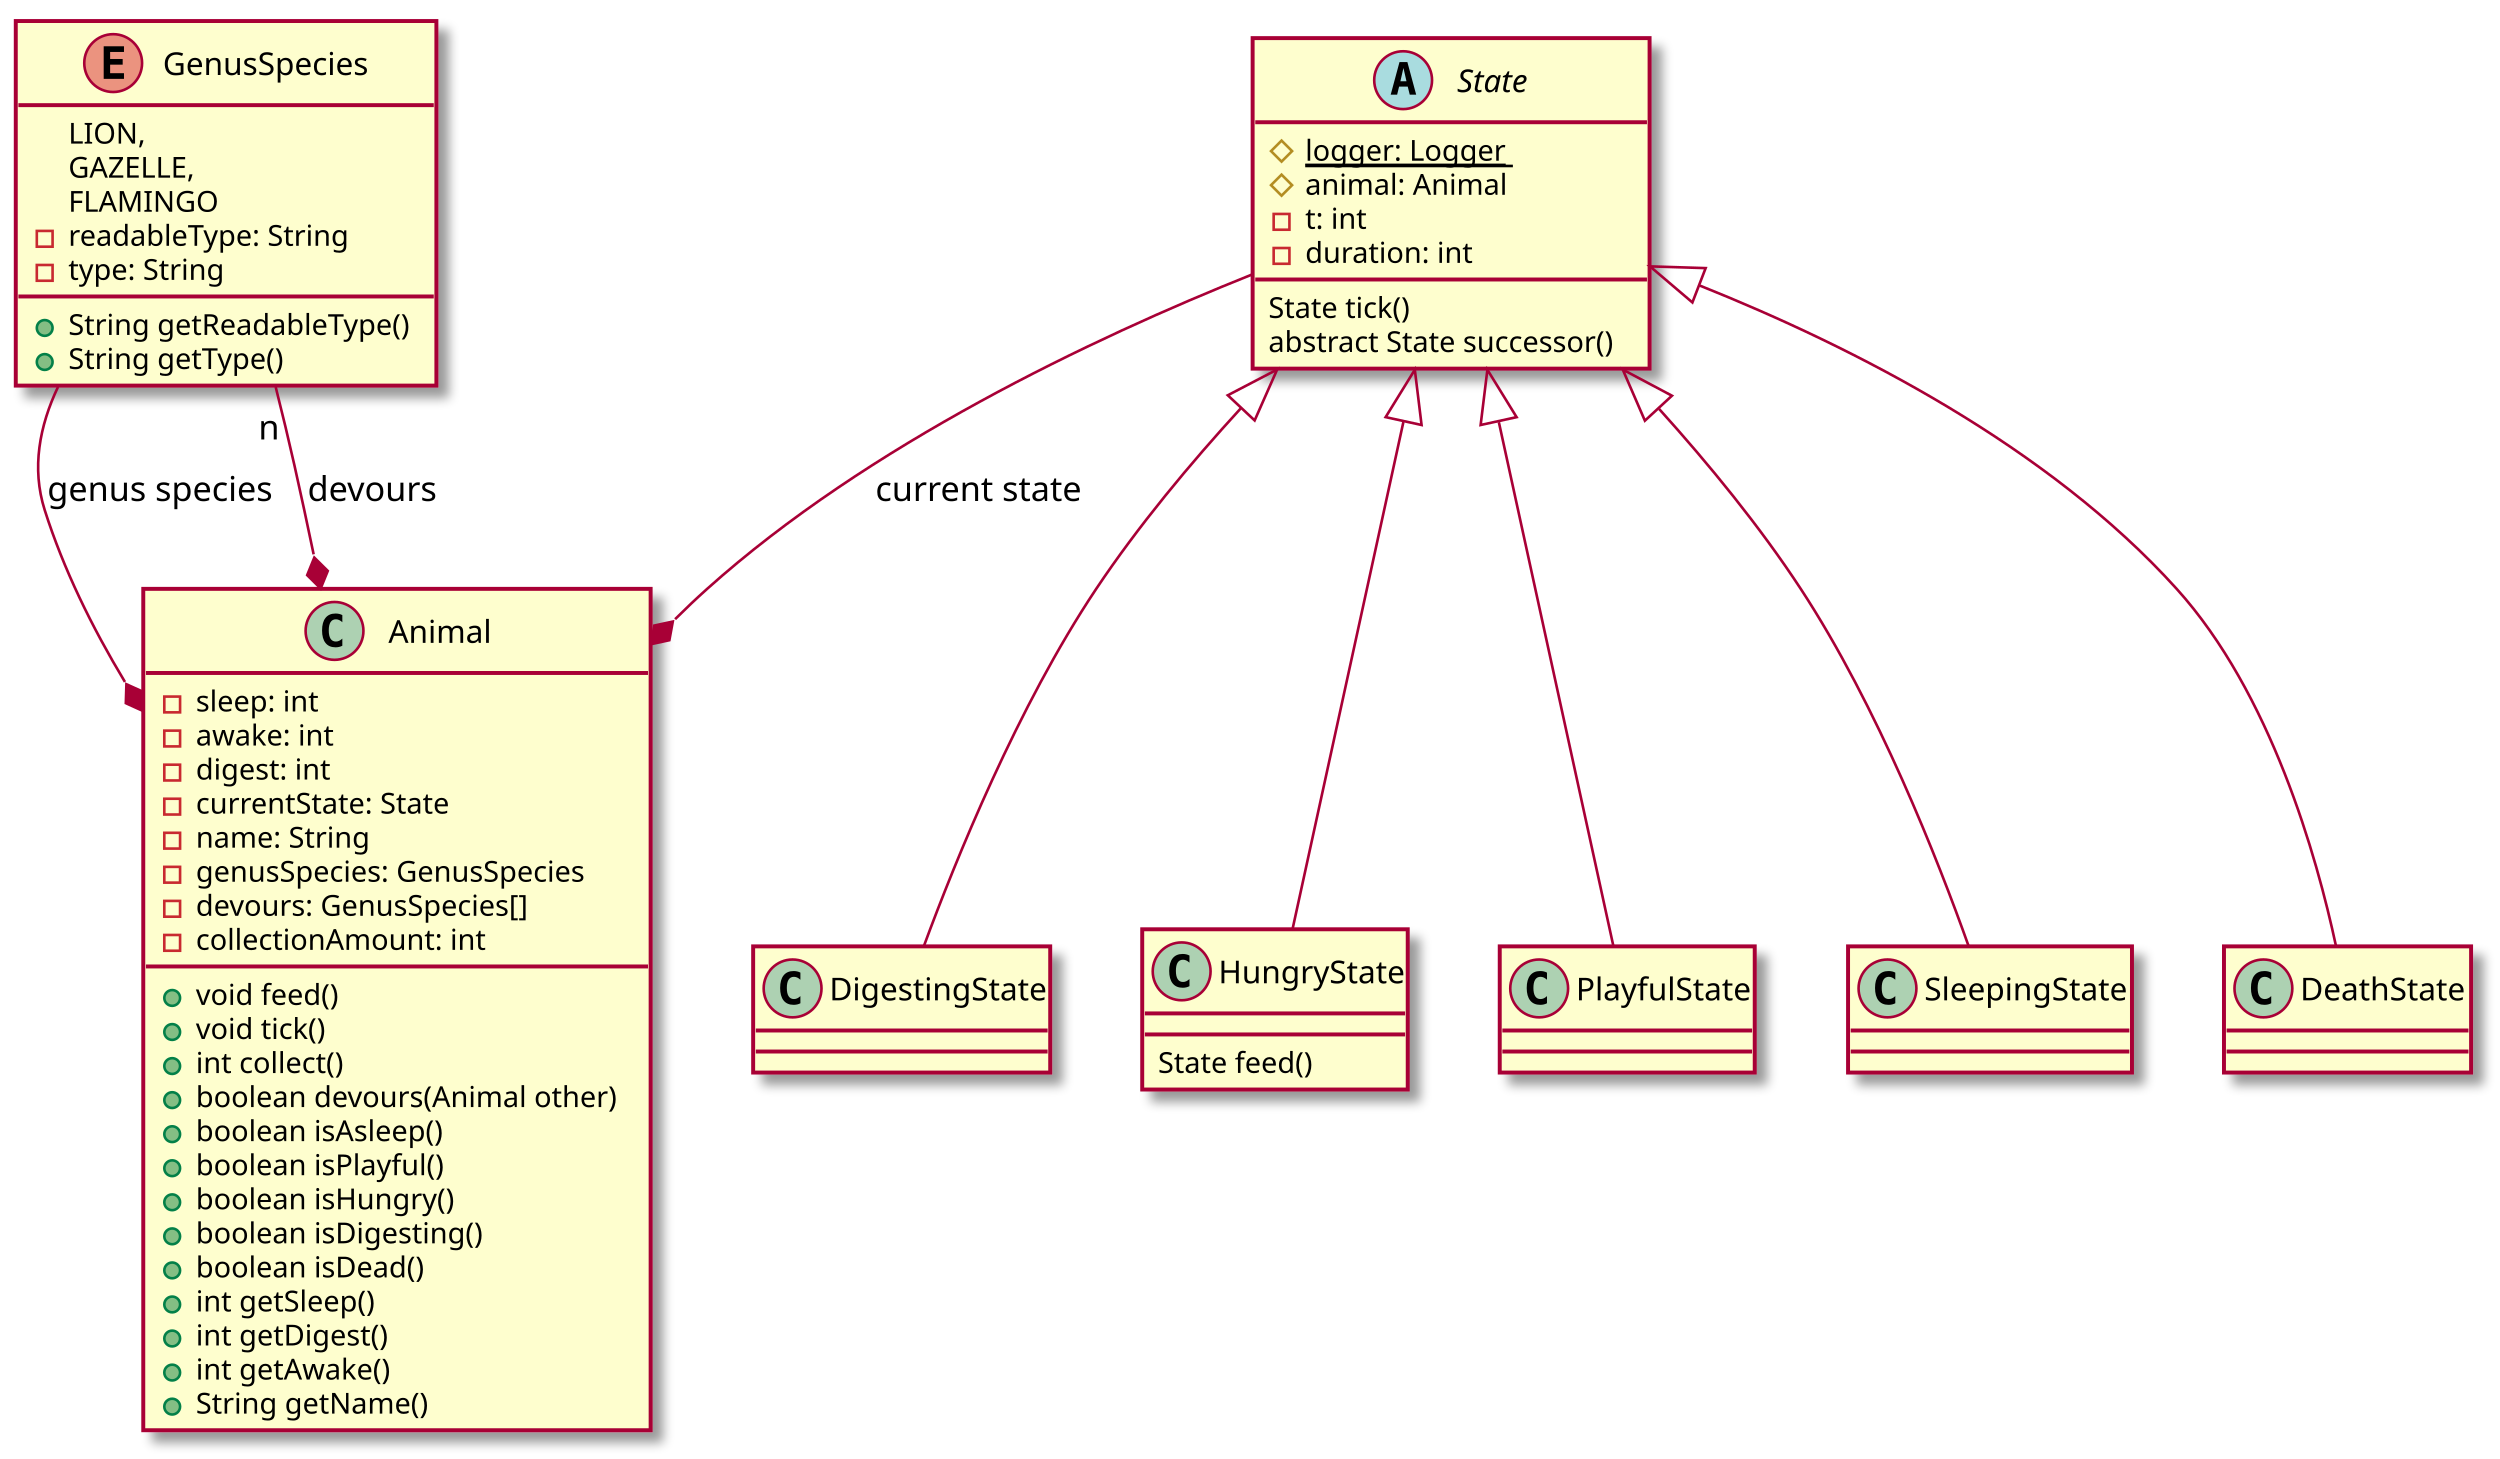
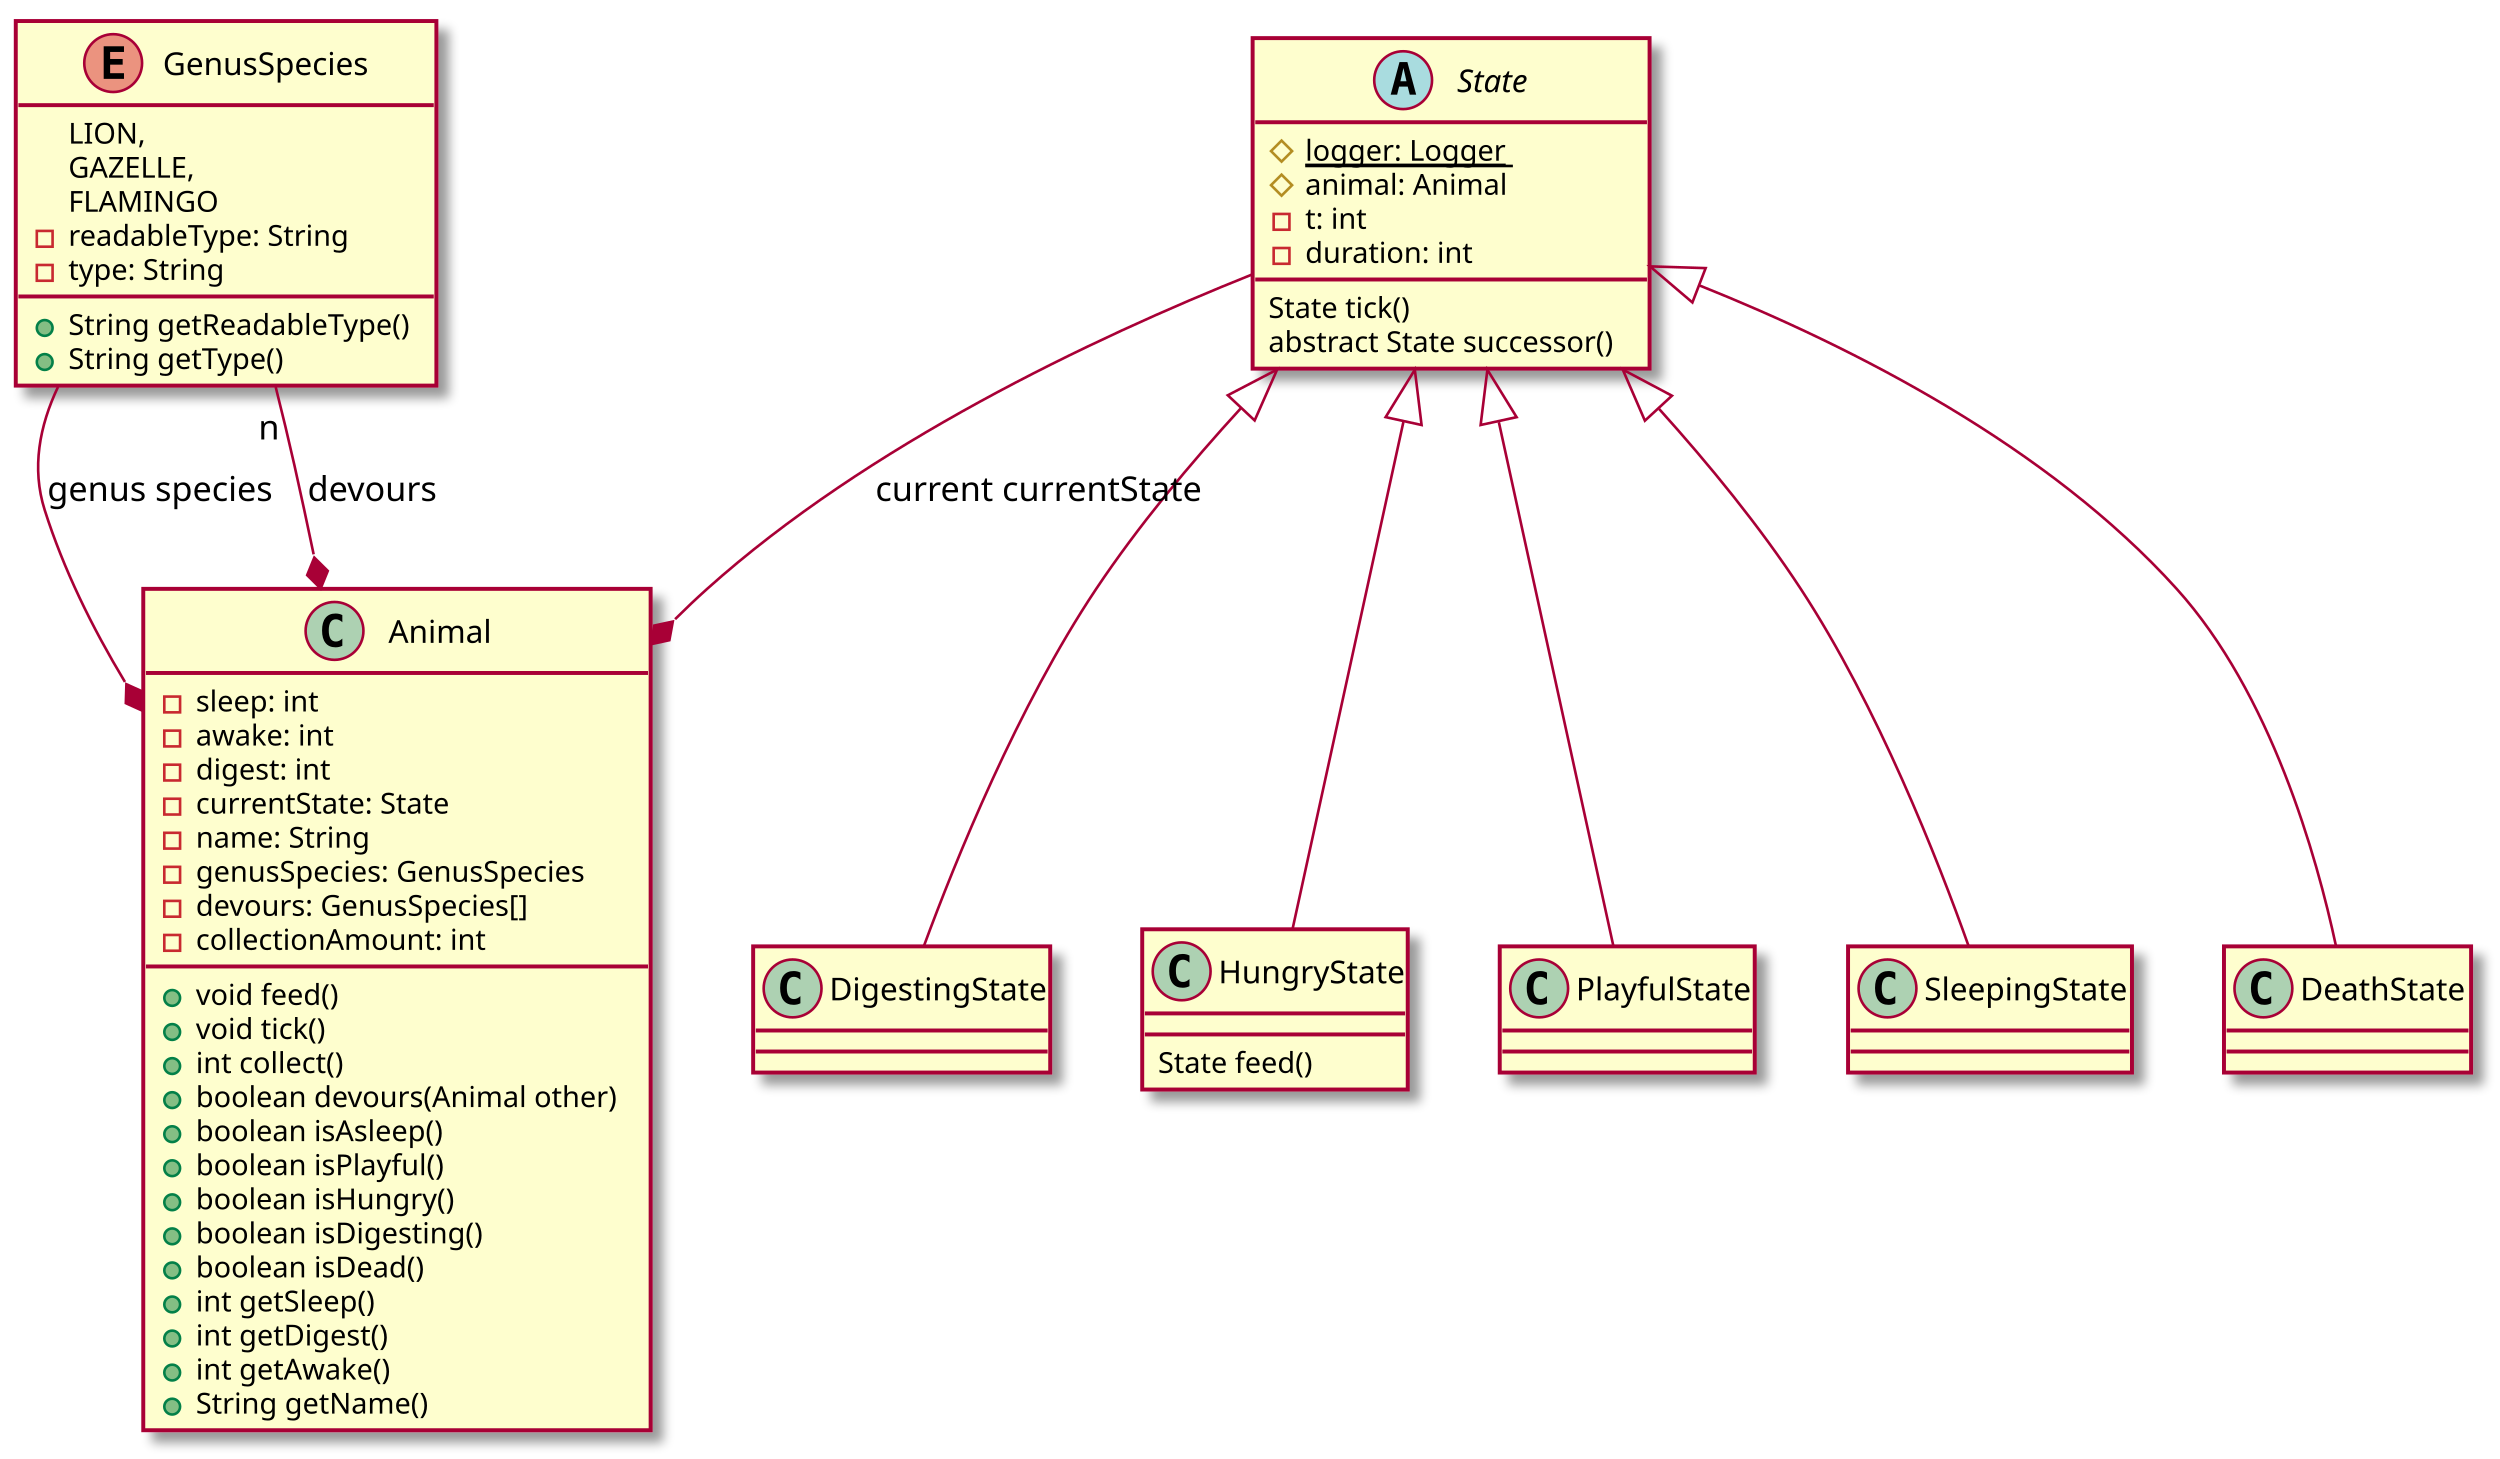
<svg xmlns="http://www.w3.org/2000/svg" contentScriptType="application/ecmascript" contentStyleType="text/css" height="555px" preserveAspectRatio="none" style="width:951px;height:555px;" version="1.1" viewBox="0 0 951 555" width="951px" zoomAndPan="magnify">
  <defs>
    <filter height="300%" id="f1q8rwqiw7u49t" width="300%" x="-1" y="-1">
      <feGaussianBlur result="blurOut" stdDeviation="2.0" />
      <feColorMatrix in="blurOut" result="blurOut2" type="matrix" values="0 0 0 0 0 0 0 0 0 0 0 0 0 0 0 0 0 0 .4 0" />
      <feOffset dx="4.0" dy="4.0" in="blurOut2" result="blurOut3" />
      <feBlend in="SourceGraphic" in2="blurOut3" mode="normal" />
    </filter>
  </defs>
  <g>
    <rect fill="#FEFECE" filter="url(#f1q8rwqiw7u49t)" height="138.685" id="GenusSpecies" style="stroke: #A80036; stroke-width: 1.5;" width="160" x="6" y="8" />
    <ellipse cx="43.05" cy="24" fill="#EB937F" rx="11" ry="11" style="stroke: #A80036; stroke-width: 1.0;" />
    <path d="M47.164,30 L39.444,30 L39.444,17.607 L47.164,17.607 L47.164,19.765 L41.893,19.765 L41.893,22.438 L46.666,22.438 L46.666,24.596 L41.893,24.596 L41.893,27.842 L47.164,27.842 Z " />
    <text fill="#000000" font-family="sans-serif" font-size="12" lengthAdjust="spacingAndGlyphs" textLength="79" x="61.95" y="28.535">GenusSpecies</text>
    <line style="stroke: #A80036; stroke-width: 1.5;" x1="7" x2="165" y1="40" y2="40" />
    <text fill="#000000" font-family="sans-serif" font-size="11" lengthAdjust="spacingAndGlyphs" textLength="29" x="26" y="54.635">LION,</text>
    <text fill="#000000" font-family="sans-serif" font-size="11" lengthAdjust="spacingAndGlyphs" textLength="50" x="26" y="67.59">GAZELLE,</text>
    <text fill="#000000" font-family="sans-serif" font-size="11" lengthAdjust="spacingAndGlyphs" textLength="57" x="26" y="80.545">FLAMINGO</text>
    <rect fill="none" height="6" style="stroke: #C82930; stroke-width: 1.0;" width="6" x="14" y="87.843" />
    <text fill="#000000" font-family="sans-serif" font-size="11" lengthAdjust="spacingAndGlyphs" textLength="110" x="26" y="93.5">readableType: String</text>
    <rect fill="none" height="6" style="stroke: #C82930; stroke-width: 1.0;" width="6" x="14" y="100.798" />
    <text fill="#000000" font-family="sans-serif" font-size="11" lengthAdjust="spacingAndGlyphs" textLength="61" x="26" y="106.455">type: String</text>
    <line style="stroke: #A80036; stroke-width: 1.5;" x1="7" x2="165" y1="112.775" y2="112.775" />
    <ellipse cx="17" cy="124.753" fill="#84BE84" rx="3" ry="3" style="stroke: #038048; stroke-width: 1.0;" />
    <text fill="#000000" font-family="sans-serif" font-size="11" lengthAdjust="spacingAndGlyphs" textLength="134" x="26" y="127.41">String getReadableType()</text>
    <ellipse cx="17" cy="137.708" fill="#84BE84" rx="3" ry="3" style="stroke: #038048; stroke-width: 1.0;" />
    <text fill="#000000" font-family="sans-serif" font-size="11" lengthAdjust="spacingAndGlyphs" textLength="86" x="26" y="140.365">String getType()</text>
    <rect fill="#FEFECE" filter="url(#f1q8rwqiw7u49t)" height="320.057" id="Animal" style="stroke: #A80036; stroke-width: 1.5;" width="193" x="54.5" y="224" />
    <ellipse cx="127.25" cy="240" fill="#ADD1B2" rx="11" ry="11" style="stroke: #A80036; stroke-width: 1.0;" />
    <path d="M130.223,245.643 Q129.642,245.942 129.003,246.091 Q128.364,246.241 127.658,246.241 Q125.151,246.241 123.832,244.589 Q122.512,242.937 122.512,239.816 Q122.512,236.686 123.832,235.035 Q125.151,233.383 127.658,233.383 Q128.364,233.383 129.011,233.532 Q129.659,233.682 130.223,233.981 L130.223,236.703 Q129.592,236.122 128.999,235.852 Q128.405,235.583 127.774,235.583 Q126.43,235.583 125.745,236.649 Q125.06,237.716 125.06,239.816 Q125.06,241.908 125.745,242.974 Q126.43,244.041 127.774,244.041 Q128.405,244.041 128.999,243.771 Q129.592,243.501 130.223,242.92 Z " />
    <text fill="#000000" font-family="sans-serif" font-size="12" lengthAdjust="spacingAndGlyphs" textLength="39" x="147.75" y="244.535">Animal</text>
    <line style="stroke: #A80036; stroke-width: 1.5;" x1="55.5" x2="246.5" y1="256" y2="256" />
    <rect fill="none" height="6" style="stroke: #C82930; stroke-width: 1.0;" width="6" x="62.5" y="264.978" />
    <text fill="#000000" font-family="sans-serif" font-size="11" lengthAdjust="spacingAndGlyphs" textLength="48" x="74.5" y="270.635">sleep: int</text>
    <rect fill="none" height="6" style="stroke: #C82930; stroke-width: 1.0;" width="6" x="62.5" y="277.933" />
    <text fill="#000000" font-family="sans-serif" font-size="11" lengthAdjust="spacingAndGlyphs" textLength="52" x="74.5" y="283.59">awake: int</text>
    <rect fill="none" height="6" style="stroke: #C82930; stroke-width: 1.0;" width="6" x="62.5" y="290.888" />
    <text fill="#000000" font-family="sans-serif" font-size="11" lengthAdjust="spacingAndGlyphs" textLength="53" x="74.5" y="296.545">digest: int</text>
    <rect fill="none" height="6" style="stroke: #C82930; stroke-width: 1.0;" width="6" x="62.5" y="303.843" />
    <text fill="#000000" font-family="sans-serif" font-size="11" lengthAdjust="spacingAndGlyphs" textLength="98" x="74.5" y="309.5">currentState: State</text>
    <rect fill="none" height="6" style="stroke: #C82930; stroke-width: 1.0;" width="6" x="62.5" y="316.798" />
    <text fill="#000000" font-family="sans-serif" font-size="11" lengthAdjust="spacingAndGlyphs" textLength="67" x="74.5" y="322.455">name: String</text>
    <rect fill="none" height="6" style="stroke: #C82930; stroke-width: 1.0;" width="6" x="62.5" y="329.753" />
    <text fill="#000000" font-family="sans-serif" font-size="11" lengthAdjust="spacingAndGlyphs" textLength="153" x="74.5" y="335.41">genusSpecies: GenusSpecies</text>
    <rect fill="none" height="6" style="stroke: #C82930; stroke-width: 1.0;" width="6" x="62.5" y="342.708" />
    <text fill="#000000" font-family="sans-serif" font-size="11" lengthAdjust="spacingAndGlyphs" textLength="132" x="74.5" y="348.365">devours: GenusSpecies[]</text>
    <rect fill="none" height="6" style="stroke: #C82930; stroke-width: 1.0;" width="6" x="62.5" y="355.663" />
    <text fill="#000000" font-family="sans-serif" font-size="11" lengthAdjust="spacingAndGlyphs" textLength="115" x="74.5" y="361.32">collectionAmount: int</text>
    <line style="stroke: #A80036; stroke-width: 1.5;" x1="55.5" x2="246.5" y1="367.641" y2="367.641" />
    <ellipse cx="65.5" cy="379.618" fill="#84BE84" rx="3" ry="3" style="stroke: #038048; stroke-width: 1.0;" />
    <text fill="#000000" font-family="sans-serif" font-size="11" lengthAdjust="spacingAndGlyphs" textLength="57" x="74.5" y="382.275">void feed()</text>
    <ellipse cx="65.5" cy="392.573" fill="#84BE84" rx="3" ry="3" style="stroke: #038048; stroke-width: 1.0;" />
    <text fill="#000000" font-family="sans-serif" font-size="11" lengthAdjust="spacingAndGlyphs" textLength="53" x="74.5" y="395.231">void tick()</text>
    <ellipse cx="65.5" cy="405.528" fill="#84BE84" rx="3" ry="3" style="stroke: #038048; stroke-width: 1.0;" />
    <text fill="#000000" font-family="sans-serif" font-size="11" lengthAdjust="spacingAndGlyphs" textLength="60" x="74.5" y="408.185">int collect()</text>
    <ellipse cx="65.5" cy="418.483" fill="#84BE84" rx="3" ry="3" style="stroke: #038048; stroke-width: 1.0;" />
    <text fill="#000000" font-family="sans-serif" font-size="11" lengthAdjust="spacingAndGlyphs" textLength="167" x="74.5" y="421.141">boolean devours(Animal other)</text>
    <ellipse cx="65.5" cy="431.438" fill="#84BE84" rx="3" ry="3" style="stroke: #038048; stroke-width: 1.0;" />
    <text fill="#000000" font-family="sans-serif" font-size="11" lengthAdjust="spacingAndGlyphs" textLength="99" x="74.5" y="434.096">boolean isAsleep()</text>
    <ellipse cx="65.5" cy="444.394" fill="#84BE84" rx="3" ry="3" style="stroke: #038048; stroke-width: 1.0;" />
    <text fill="#000000" font-family="sans-serif" font-size="11" lengthAdjust="spacingAndGlyphs" textLength="98" x="74.5" y="447.051">boolean isPlayful()</text>
    <ellipse cx="65.5" cy="457.349" fill="#84BE84" rx="3" ry="3" style="stroke: #038048; stroke-width: 1.0;" />
    <text fill="#000000" font-family="sans-serif" font-size="11" lengthAdjust="spacingAndGlyphs" textLength="103" x="74.5" y="460.006">boolean isHungry()</text>
    <ellipse cx="65.5" cy="470.304" fill="#84BE84" rx="3" ry="3" style="stroke: #038048; stroke-width: 1.0;" />
    <text fill="#000000" font-family="sans-serif" font-size="11" lengthAdjust="spacingAndGlyphs" textLength="114" x="74.5" y="472.961">boolean isDigesting()</text>
    <ellipse cx="65.5" cy="483.259" fill="#84BE84" rx="3" ry="3" style="stroke: #038048; stroke-width: 1.0;" />
    <text fill="#000000" font-family="sans-serif" font-size="11" lengthAdjust="spacingAndGlyphs" textLength="90" x="74.5" y="485.916">boolean isDead()</text>
    <ellipse cx="65.5" cy="496.214" fill="#84BE84" rx="3" ry="3" style="stroke: #038048; stroke-width: 1.0;" />
    <text fill="#000000" font-family="sans-serif" font-size="11" lengthAdjust="spacingAndGlyphs" textLength="70" x="74.5" y="498.871">int getSleep()</text>
    <ellipse cx="65.5" cy="509.169" fill="#84BE84" rx="3" ry="3" style="stroke: #038048; stroke-width: 1.0;" />
    <text fill="#000000" font-family="sans-serif" font-size="11" lengthAdjust="spacingAndGlyphs" textLength="76" x="74.5" y="511.826">int getDigest()</text>
    <ellipse cx="65.5" cy="522.124" fill="#84BE84" rx="3" ry="3" style="stroke: #038048; stroke-width: 1.0;" />
    <text fill="#000000" font-family="sans-serif" font-size="11" lengthAdjust="spacingAndGlyphs" textLength="76" x="74.5" y="524.781">int getAwake()</text>
    <ellipse cx="65.5" cy="535.079" fill="#84BE84" rx="3" ry="3" style="stroke: #038048; stroke-width: 1.0;" />
    <text fill="#000000" font-family="sans-serif" font-size="11" lengthAdjust="spacingAndGlyphs" textLength="90" x="74.5" y="537.736">String getName()</text>
    <rect fill="#FEFECE" filter="url(#f1q8rwqiw7u49t)" height="125.731" id="State" style="stroke: #A80036; stroke-width: 1.5;" width="151" x="476.5" y="14.5" />
    <ellipse cx="533.75" cy="30.5" fill="#A9DCDF" rx="11" ry="11" style="stroke: #A80036; stroke-width: 1.0;" />
    <path d="M533.863,25.848 L532.71,30.92 L535.025,30.92 Z M532.369,23.607 L535.366,23.607 L538.711,36 L536.262,36 L535.499,32.937 L532.22,32.937 L531.473,36 L529.024,36 Z " />
    <text fill="#000000" font-family="sans-serif" font-size="12" font-style="italic" lengthAdjust="spacingAndGlyphs" textLength="28" x="554.25" y="35.035">State</text>
    <line style="stroke: #A80036; stroke-width: 1.5;" x1="477.5" x2="626.5" y1="46.5" y2="46.5" />
    <polygon fill="none" points="487.5,53.477,491.5,57.477,487.5,61.477,483.5,57.477" style="stroke: #B38D22; stroke-width: 1.0;" />
    <text fill="#000000" font-family="sans-serif" font-size="11" lengthAdjust="spacingAndGlyphs" text-decoration="underline" textLength="79" x="496.5" y="61.135">logger: Logger</text>
    <line style="stroke: #000000; stroke-width: 1.0;" x1="496.5" x2="575.5" y1="63.135" y2="63.135" />
    <polygon fill="none" points="487.5,66.433,491.5,70.433,487.5,74.433,483.5,70.433" style="stroke: #B38D22; stroke-width: 1.0;" />
    <text fill="#000000" font-family="sans-serif" font-size="11" lengthAdjust="spacingAndGlyphs" textLength="78" x="496.5" y="74.09">animal: Animal</text>
    <rect fill="none" height="6" style="stroke: #C82930; stroke-width: 1.0;" width="6" x="484.5" y="81.388" />
    <text fill="#000000" font-family="sans-serif" font-size="11" lengthAdjust="spacingAndGlyphs" textLength="24" x="496.5" y="87.045">t: int</text>
    <rect fill="none" height="6" style="stroke: #C82930; stroke-width: 1.0;" width="6" x="484.5" y="94.343" />
    <text fill="#000000" font-family="sans-serif" font-size="11" lengthAdjust="spacingAndGlyphs" textLength="66" x="496.5" y="100">duration: int</text>
    <line style="stroke: #A80036; stroke-width: 1.5;" x1="477.5" x2="626.5" y1="106.32" y2="106.32" />
    <text fill="#000000" font-family="sans-serif" font-size="11" lengthAdjust="spacingAndGlyphs" textLength="56" x="482.5" y="120.955">State tick()</text>
    <text fill="#000000" font-family="sans-serif" font-size="11" lengthAdjust="spacingAndGlyphs" textLength="139" x="482.5" y="133.91">abstract State successor()</text>
    <rect fill="#FEFECE" filter="url(#f1q8rwqiw7u49t)" height="48" id="DigestingState" style="stroke: #A80036; stroke-width: 1.5;" width="113" x="286.5" y="360" />
    <ellipse cx="301.5" cy="376" fill="#ADD1B2" rx="11" ry="11" style="stroke: #A80036; stroke-width: 1.0;" />
    <path d="M304.473,381.643 Q303.892,381.942 303.253,382.091 Q302.614,382.241 301.908,382.241 Q299.401,382.241 298.082,380.589 Q296.762,378.937 296.762,375.816 Q296.762,372.687 298.082,371.035 Q299.401,369.383 301.908,369.383 Q302.614,369.383 303.261,369.532 Q303.909,369.682 304.473,369.981 L304.473,372.703 Q303.842,372.122 303.249,371.852 Q302.655,371.582 302.024,371.582 Q300.68,371.582 299.995,372.649 Q299.31,373.716 299.31,375.816 Q299.31,377.908 299.995,378.974 Q300.68,380.041 302.024,380.041 Q302.655,380.041 303.249,379.771 Q303.842,379.502 304.473,378.92 Z " />
    <text fill="#000000" font-family="sans-serif" font-size="12" lengthAdjust="spacingAndGlyphs" textLength="81" x="315.5" y="380.535">DigestingState</text>
    <line style="stroke: #A80036; stroke-width: 1.5;" x1="287.5" x2="398.5" y1="392" y2="392" />
    <line style="stroke: #A80036; stroke-width: 1.5;" x1="287.5" x2="398.5" y1="400" y2="400" />
    <rect fill="#FEFECE" filter="url(#f1q8rwqiw7u49t)" height="60.955" id="HungryState" style="stroke: #A80036; stroke-width: 1.5;" width="101" x="434.5" y="353.5" />
    <ellipse cx="449.5" cy="369.5" fill="#ADD1B2" rx="11" ry="11" style="stroke: #A80036; stroke-width: 1.0;" />
    <path d="M452.473,375.143 Q451.892,375.442 451.253,375.591 Q450.614,375.741 449.908,375.741 Q447.401,375.741 446.082,374.089 Q444.762,372.437 444.762,369.316 Q444.762,366.187 446.082,364.535 Q447.401,362.883 449.908,362.883 Q450.614,362.883 451.261,363.032 Q451.909,363.182 452.473,363.481 L452.473,366.203 Q451.842,365.622 451.249,365.352 Q450.655,365.082 450.024,365.082 Q448.68,365.082 447.995,366.149 Q447.31,367.216 447.31,369.316 Q447.31,371.408 447.995,372.474 Q448.68,373.541 450.024,373.541 Q450.655,373.541 451.249,373.271 Q451.842,373.002 452.473,372.42 Z " />
    <text fill="#000000" font-family="sans-serif" font-size="12" lengthAdjust="spacingAndGlyphs" textLength="69" x="463.5" y="374.035">HungryState</text>
    <line style="stroke: #A80036; stroke-width: 1.5;" x1="435.5" x2="534.5" y1="385.5" y2="385.5" />
    <line style="stroke: #A80036; stroke-width: 1.5;" x1="435.5" x2="534.5" y1="393.5" y2="393.5" />
    <text fill="#000000" font-family="sans-serif" font-size="11" lengthAdjust="spacingAndGlyphs" textLength="60" x="440.5" y="408.135">State feed()</text>
    <rect fill="#FEFECE" filter="url(#f1q8rwqiw7u49t)" height="48" id="PlayfulState" style="stroke: #A80036; stroke-width: 1.5;" width="97" x="570.5" y="360" />
    <ellipse cx="585.5" cy="376" fill="#ADD1B2" rx="11" ry="11" style="stroke: #A80036; stroke-width: 1.0;" />
    <path d="M588.473,381.643 Q587.892,381.942 587.253,382.091 Q586.614,382.241 585.908,382.241 Q583.401,382.241 582.082,380.589 Q580.762,378.937 580.762,375.816 Q580.762,372.687 582.082,371.035 Q583.401,369.383 585.908,369.383 Q586.614,369.383 587.261,369.532 Q587.909,369.682 588.473,369.981 L588.473,372.703 Q587.842,372.122 587.249,371.852 Q586.655,371.582 586.024,371.582 Q584.68,371.582 583.995,372.649 Q583.31,373.716 583.31,375.816 Q583.31,377.908 583.995,378.974 Q584.68,380.041 586.024,380.041 Q586.655,380.041 587.249,379.771 Q587.842,379.502 588.473,378.92 Z " />
    <text fill="#000000" font-family="sans-serif" font-size="12" lengthAdjust="spacingAndGlyphs" textLength="65" x="599.5" y="380.535">PlayfulState</text>
    <line style="stroke: #A80036; stroke-width: 1.5;" x1="571.5" x2="666.5" y1="392" y2="392" />
    <line style="stroke: #A80036; stroke-width: 1.5;" x1="571.5" x2="666.5" y1="400" y2="400" />
    <rect fill="#FEFECE" filter="url(#f1q8rwqiw7u49t)" height="48" id="SleepingState" style="stroke: #A80036; stroke-width: 1.5;" width="108" x="703" y="360" />
    <ellipse cx="718" cy="376" fill="#ADD1B2" rx="11" ry="11" style="stroke: #A80036; stroke-width: 1.0;" />
    <path d="M720.973,381.643 Q720.392,381.942 719.753,382.091 Q719.114,382.241 718.408,382.241 Q715.901,382.241 714.582,380.589 Q713.262,378.937 713.262,375.816 Q713.262,372.687 714.582,371.035 Q715.901,369.383 718.408,369.383 Q719.114,369.383 719.761,369.532 Q720.409,369.682 720.973,369.981 L720.973,372.703 Q720.342,372.122 719.749,371.852 Q719.155,371.582 718.524,371.582 Q717.18,371.582 716.495,372.649 Q715.81,373.716 715.81,375.816 Q715.81,377.908 716.495,378.974 Q717.18,380.041 718.524,380.041 Q719.155,380.041 719.749,379.771 Q720.342,379.502 720.973,378.92 Z " />
    <text fill="#000000" font-family="sans-serif" font-size="12" lengthAdjust="spacingAndGlyphs" textLength="76" x="732" y="380.535">SleepingState</text>
    <line style="stroke: #A80036; stroke-width: 1.5;" x1="704" x2="810" y1="392" y2="392" />
    <line style="stroke: #A80036; stroke-width: 1.5;" x1="704" x2="810" y1="400" y2="400" />
    <rect fill="#FEFECE" filter="url(#f1q8rwqiw7u49t)" height="48" id="DeathState" style="stroke: #A80036; stroke-width: 1.5;" width="94" x="846" y="360" />
    <ellipse cx="861" cy="376" fill="#ADD1B2" rx="11" ry="11" style="stroke: #A80036; stroke-width: 1.0;" />
    <path d="M863.973,381.643 Q863.392,381.942 862.753,382.091 Q862.114,382.241 861.408,382.241 Q858.901,382.241 857.582,380.589 Q856.262,378.937 856.262,375.816 Q856.262,372.687 857.582,371.035 Q858.901,369.383 861.408,369.383 Q862.114,369.383 862.761,369.532 Q863.409,369.682 863.973,369.981 L863.973,372.703 Q863.342,372.122 862.749,371.852 Q862.155,371.582 861.524,371.582 Q860.18,371.582 859.495,372.649 Q858.81,373.716 858.81,375.816 Q858.81,377.908 859.495,378.974 Q860.18,380.041 861.524,380.041 Q862.155,380.041 862.749,379.771 Q863.342,379.502 863.973,378.92 Z " />
    <text fill="#000000" font-family="sans-serif" font-size="12" lengthAdjust="spacingAndGlyphs" textLength="62" x="875" y="380.535">DeathState</text>
    <line style="stroke: #A80036; stroke-width: 1.5;" x1="847" x2="939" y1="392" y2="392" />
    <line style="stroke: #A80036; stroke-width: 1.5;" x1="847" x2="939" y1="400" y2="400" />
    <path d="M472.132,155.173 C452.684,176.405 432.922,200.163 417,224 C387.167,268.664 363.46,327.286 351.5,359.736 " fill="none" id="State-DigestingState" style="stroke: #A80036; stroke-width: 1.0;" />
    <polygon fill="none" points="467.05,150.359,485.834,140.553,477.265,159.933,467.05,150.359" style="stroke: #A80036; stroke-width: 1.0;" />
    <path d="M533.854,160.51 C519.933,224.194 501.498,308.527 491.736,353.187 " fill="none" id="State-HungryState" style="stroke: #A80036; stroke-width: 1.0;" />
    <polygon fill="none" points="527.089,158.679,538.199,140.635,540.766,161.669,527.089,158.679" style="stroke: #A80036; stroke-width: 1.0;" />
    <path d="M570.164,160.595 C584.792,227.512 604.395,317.187 613.687,359.693 " fill="none" id="State-PlayfulState" style="stroke: #A80036; stroke-width: 1.0;" />
    <polygon fill="none" points="563.234,161.669,565.801,140.635,576.911,158.679,563.234,161.669" style="stroke: #A80036; stroke-width: 1.0;" />
    <path d="M631.077,155.511 C650.145,176.664 669.473,200.3 685,224 C714.296,268.716 737.263,327.318 748.81,359.752 " fill="none" id="State-SleepingState" style="stroke: #A80036; stroke-width: 1.0;" />
    <polygon fill="none" points="625.718,160.026,617.297,140.582,636.006,150.531,625.718,160.026" style="stroke: #A80036; stroke-width: 1.0;" />
    <path d="M646.61,108.638 C705.531,132.218 779.149,169.888 828,224 C863.863,263.725 881.316,325.841 888.596,359.81 " fill="none" id="State-DeathState" style="stroke: #A80036; stroke-width: 1.0;" />
    <polygon fill="none" points="643.791,115.053,627.648,101.326,648.827,101.991,643.791,115.053" style="stroke: #A80036; stroke-width: 1.0;" />
    <path d="M476.265,104.425 C415.33,128.798 330.088,169.27 269,224 C264.879,227.692 260.811,231.549 256.806,235.536 " fill="none" id="State-Animal" style="stroke: #A80036; stroke-width: 1.0;" />
    <polygon fill="#A80036" points="247.58,245.059,254.628,243.533,255.93,236.441,248.882,237.966,247.58,245.059" style="stroke: #A80036; stroke-width: 1.0;" />
-     <text fill="#000000" font-family="sans-serif" font-size="13" lengthAdjust="spacingAndGlyphs" textLength="80" x="333" y="190.568">current state</text>
+     <text fill="#000000" font-family="sans-serif" font-size="13" lengthAdjust="spacingAndGlyphs" textLength="80" x="333" y="190.568">current currentState</text>
    <path d="M22.073,147.163 C15.015,162.045 11.954,178.091 17,194 C24.137,216.504 35.008,238.642 47.533,259.408 " fill="none" id="GenusSpecies-Animal" style="stroke: #A80036; stroke-width: 1.0;" />
    <polygon fill="#A80036" points="54.435,270.465,54.651,263.257,48.081,260.286,47.865,267.493,54.435,270.465" style="stroke: #A80036; stroke-width: 1.0;" />
    <text fill="#000000" font-family="sans-serif" font-size="13" lengthAdjust="spacingAndGlyphs" textLength="89" x="18" y="190.568">genus species</text>
    <path d="M104.868,147.206 C107.377,157.179 109.829,167.332 112,177 C114.474,188.018 116.919,199.39 119.306,210.869 " fill="none" id="GenusSpecies-Animal" style="stroke: #A80036; stroke-width: 1.0;" />
    <polygon fill="#A80036" points="121.974,223.863,124.685,217.181,119.56,212.108,116.849,218.79,121.974,223.863" style="stroke: #A80036; stroke-width: 1.0;" />
    <text fill="#000000" font-family="sans-serif" font-size="13" lengthAdjust="spacingAndGlyphs" textLength="50" x="117" y="190.568">devours</text>
    <text fill="#000000" font-family="sans-serif" font-size="13" lengthAdjust="spacingAndGlyphs" textLength="8" x="98.285" y="167.163">n</text>
  </g>
</svg>
